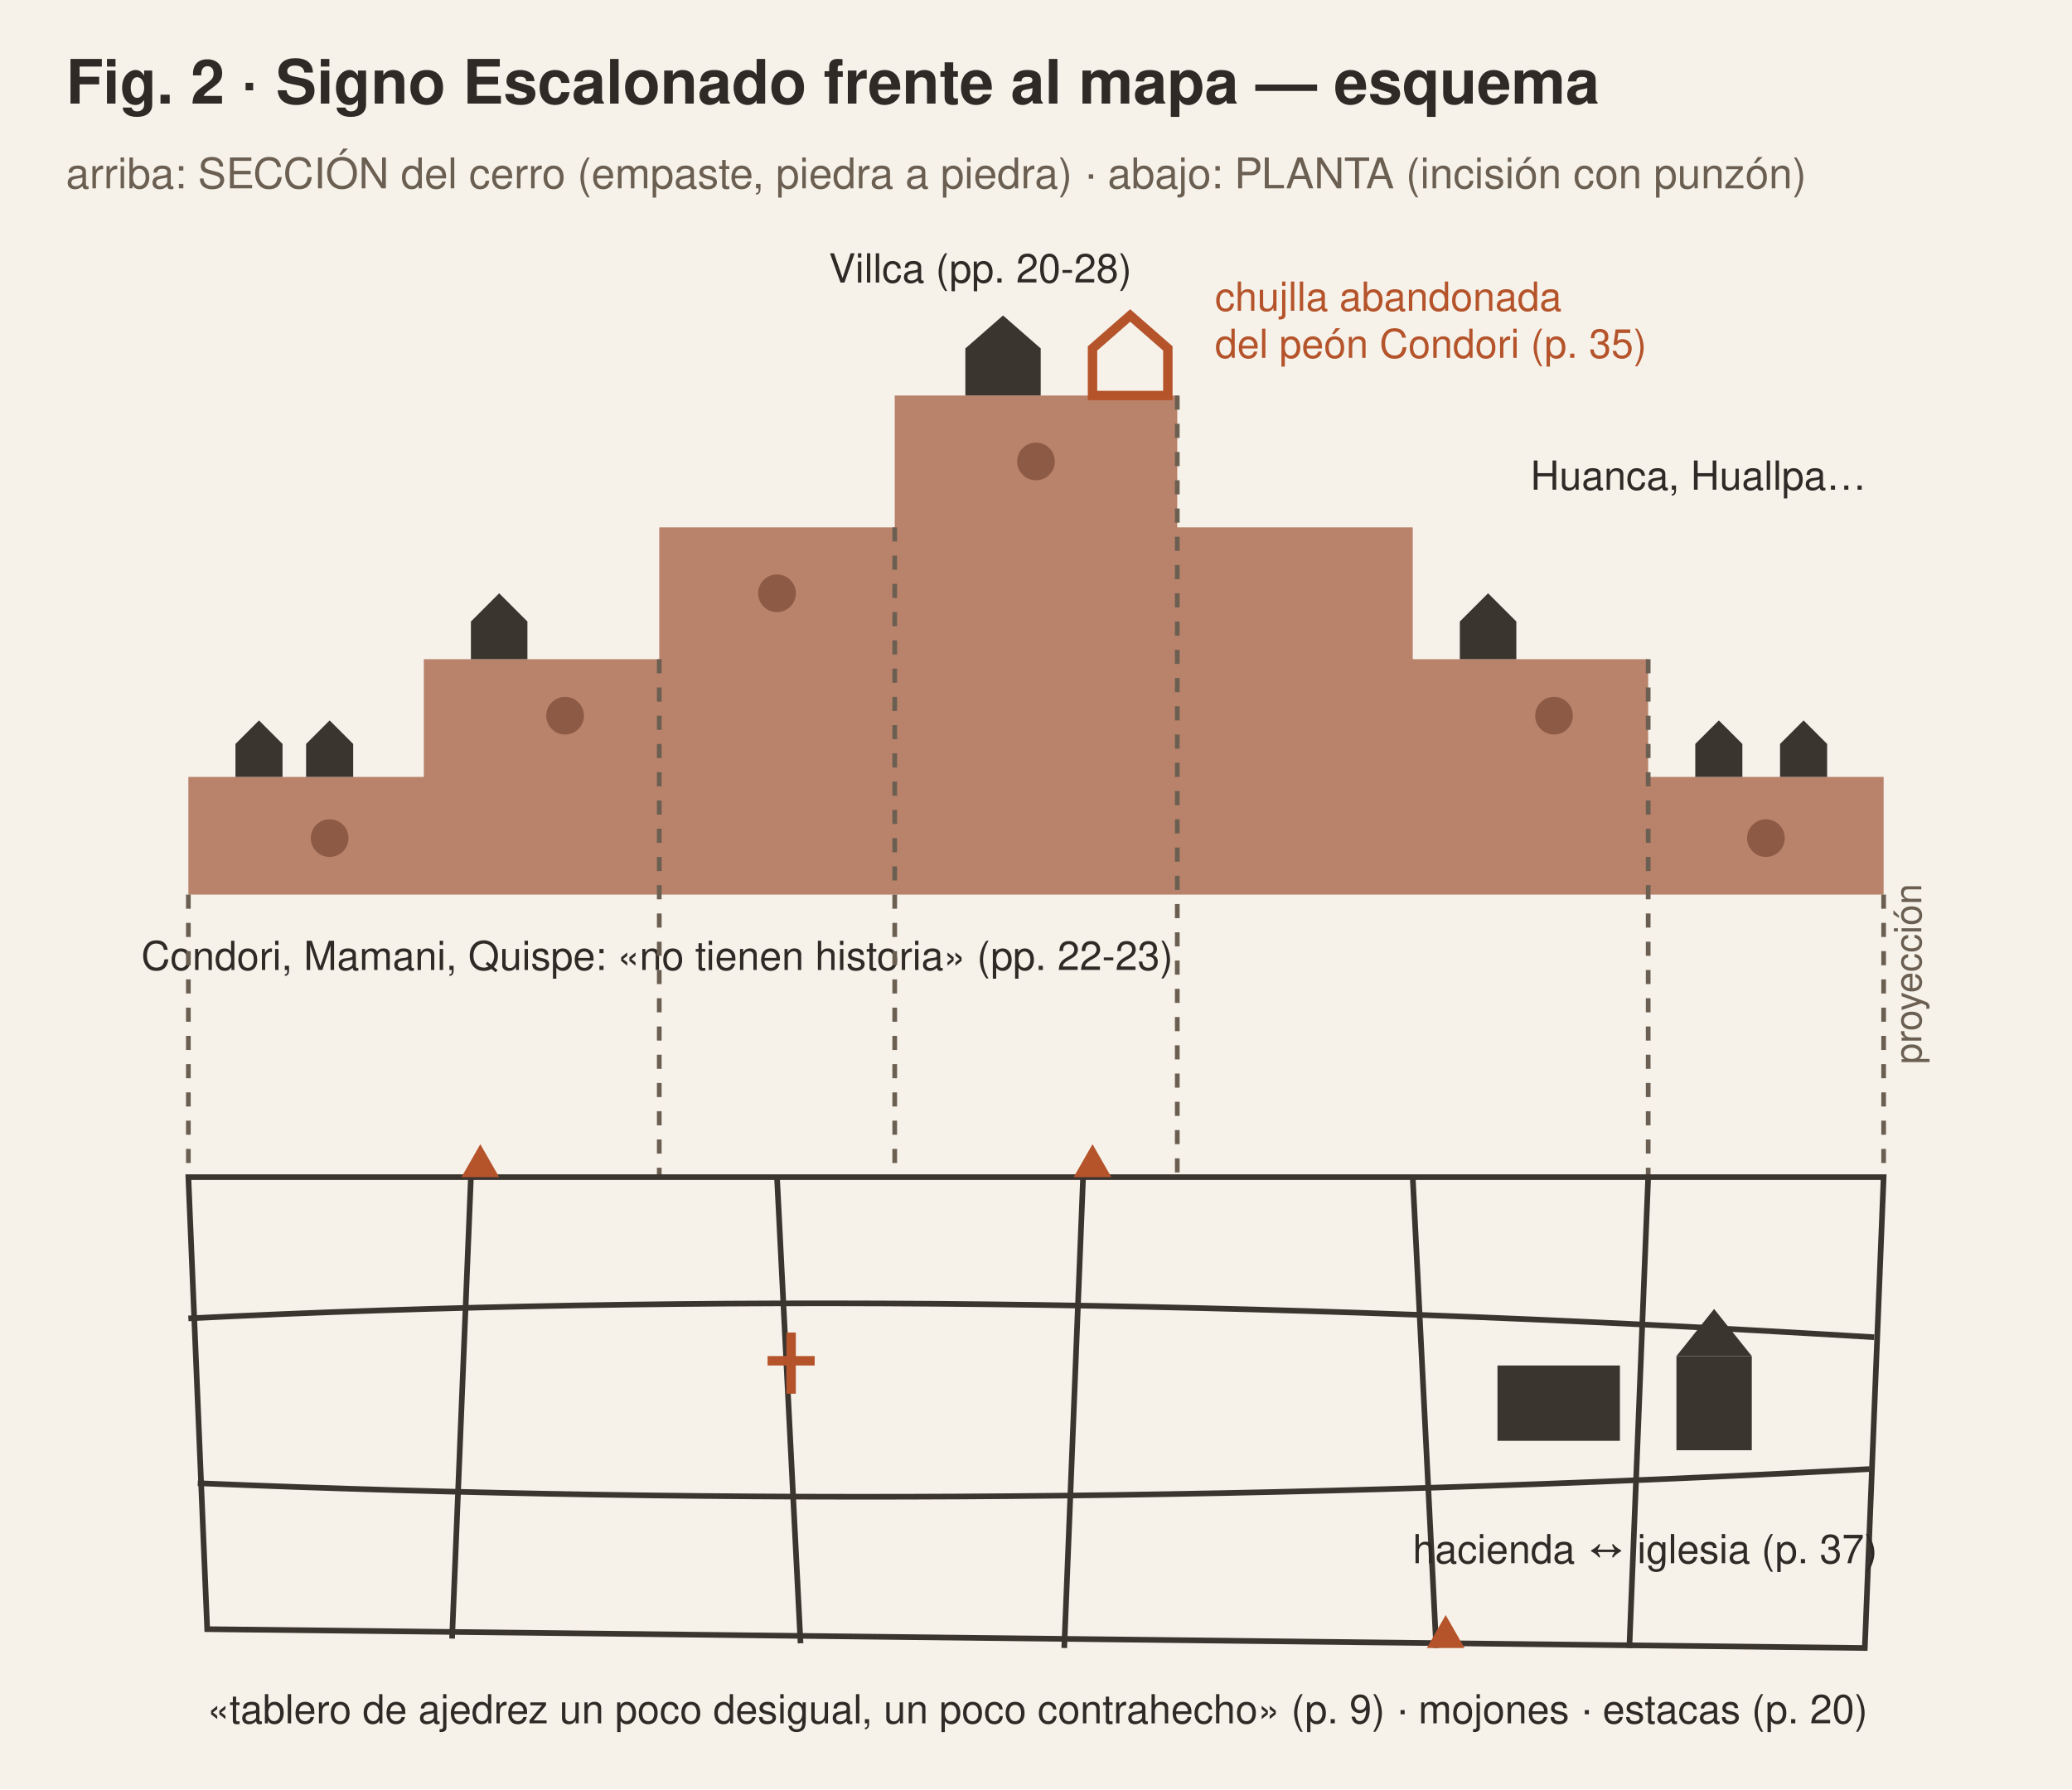
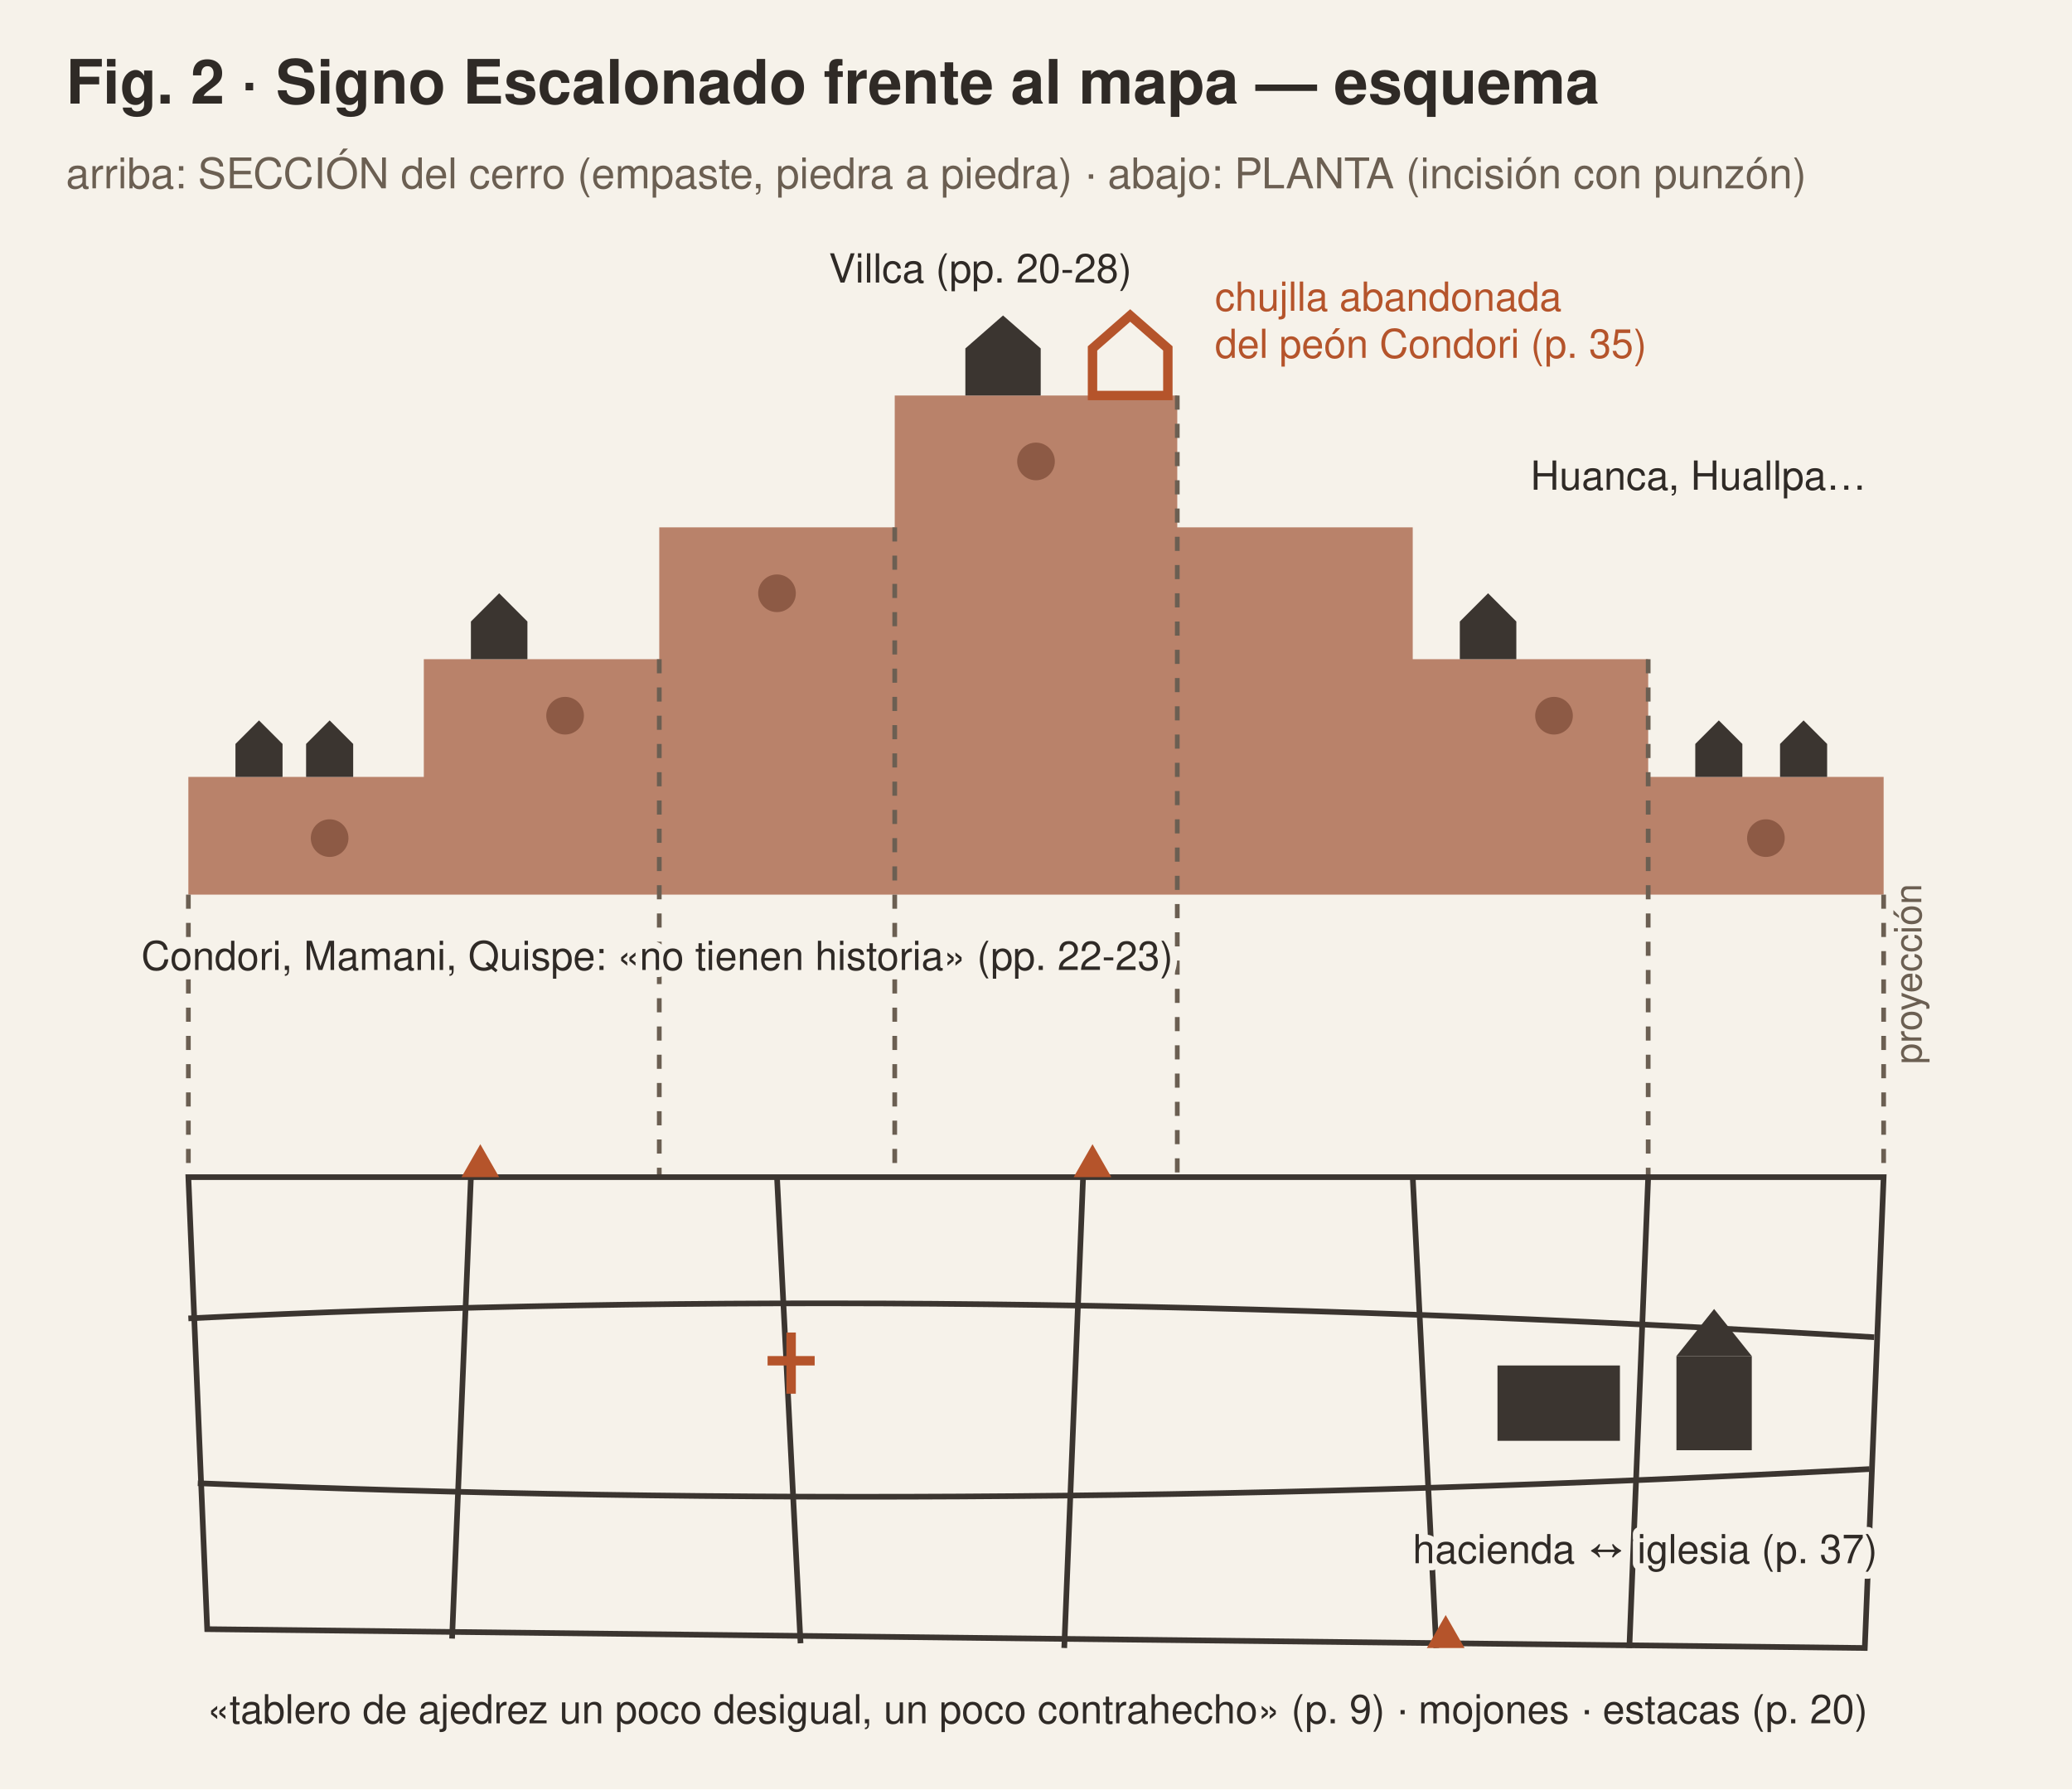
<svg xmlns="http://www.w3.org/2000/svg" viewBox="0 0 440 380" font-family="Helvetica, Arial, sans-serif">
  <rect width="440" height="380" fill="#f6f2ea" />
  <text x="14" y="22" font-size="13" font-weight="bold" fill="#2f2a26">Fig. 2 · Signo Escalonado frente al mapa — esquema</text>
  <text x="14" y="40" font-size="9" fill="#6b5f52">arriba: SECCIÓN del cerro (empaste, piedra a piedra) · abajo: PLANTA (incisión con punzón)</text>
  <path d="M40,190 L40,165 L90,165 L90,140 L140,140 L140,112 L190,112 L190,84 L250,84 L250,112 L300,112 L300,140 L350,140 L350,165 L400,165 L400,190 Z" fill="#b9826a" />
  <g fill="#8d5a45">
    <circle cx="70" cy="178" r="4" />
    <circle cx="120" cy="152" r="4" />
    <circle cx="165" cy="126" r="4" />
    <circle cx="220" cy="98" r="4" />
    <circle cx="330" cy="152" r="4" />
    <circle cx="375" cy="178" r="4" />
  </g>
  <g fill="#3b3530">
    <path d="M205,84 l0,-10 l8,-7 l8,7 l0,10 Z" />
    <path d="M100,140 l0,-8 l6,-6 l6,6 l0,8 Z" />
    <path d="M310,140 l0,-8 l6,-6 l6,6 l0,8 Z" />
    <path d="M50,165 l0,-7 l5,-5 l5,5 l0,7 Z" />
    <path d="M65,165 l0,-7 l5,-5 l5,5 l0,7 Z" />
    <path d="M360,165 l0,-7 l5,-5 l5,5 l0,7 Z" />
    <path d="M378,165 l0,-7 l5,-5 l5,5 l0,7 Z" />
  </g>
  <path d="M232,84 l0,-10 l8,-7 l8,7 l0,10 Z" fill="none" stroke="#b5542b" stroke-width="2" />
-   <g font-size="8.5" fill="#2f2a26">
-     <text x="176" y="60">Villca (pp. 20-28)</text>
-     <text x="258" y="66" fill="#b5542b">chujlla abandonada</text>
-     <text x="258" y="76" fill="#b5542b">del peón Condori (p. 35)</text>
-     <text x="325" y="104">Huanca, Huallpa…</text>
-     <text x="30" y="206">Condori, Mamani, Quispe: «no tienen historia» (pp. 22-23)</text>
-   </g>
  <g stroke="#6b5f52" stroke-dasharray="3,3">
    <line x1="40" y1="190" x2="40" y2="250" />
    <line x1="140" y1="140" x2="140" y2="250" />
    <line x1="190" y1="112" x2="190" y2="250" />
    <line x1="250" y1="84" x2="250" y2="250" />
    <line x1="350" y1="140" x2="350" y2="250" />
    <line x1="400" y1="190" x2="400" y2="250" />
  </g>
  <text x="408" y="226" font-size="8" fill="#6b5f52" transform="rotate(-90 408 226)">proyección</text>
  <g stroke="#3b3530" stroke-width="1.2" fill="none">
    <path d="M40,250 L400,250 L396,350 L44,346 Z" />
    <path d="M100,250 L96,348 M165,250 L170,349 M230,250 L226,350 M300,250 L305,350 M350,250 L346,350" />
    <path d="M40,280 Q200,272 398,284 M42,315 Q210,322 397,312" />
  </g>
  <g fill="#b5542b">
    <path d="M98,250 l4,-7 l4,7 Z" />
    <path d="M228,250 l4,-7 l4,7 Z" />
    <path d="M303,350 l4,-7 l4,7 Z" />
  </g>
  <g stroke="#b5542b" stroke-width="2">
    <line x1="168" y1="283" x2="168" y2="296" />
    <line x1="163" y1="289" x2="173" y2="289" />
  </g>
  <rect x="318" y="290" width="26" height="16" fill="#3b3530" />
  <rect x="356" y="288" width="16" height="20" fill="#3b3530" />
  <path d="M356,288 l8,-10 l8,10 Z" fill="#3b3530" />
-   <g font-size="8.5" fill="#2f2a26">
+   <g font-size="8.5" fill="#2f2a26" stroke="#f6f2ea" stroke-width="3" stroke-linejoin="round" paint-order="stroke">
+     <text x="176" y="60">Villca (pp. 20-28)</text>
+     <text x="258" y="66" fill="#b5542b">chujlla abandonada</text>
+     <text x="258" y="76" fill="#b5542b">del peón Condori (p. 35)</text>
+     <text x="325" y="104">Huanca, Huallpa…</text>
+     <text x="30" y="206">Condori, Mamani, Quispe: «no tienen historia» (pp. 22-23)</text>
+   </g>
+   <g font-size="8.5" fill="#2f2a26" stroke="#f6f2ea" stroke-width="3" stroke-linejoin="round" paint-order="stroke">
    <text x="44" y="366">«tablero de ajedrez un poco desigual, un poco contrahecho» (p. 9) · mojones · estacas (p. 20)</text>
    <text x="300" y="332">hacienda ↔ iglesia (p. 37)</text>
  </g>
</svg>
